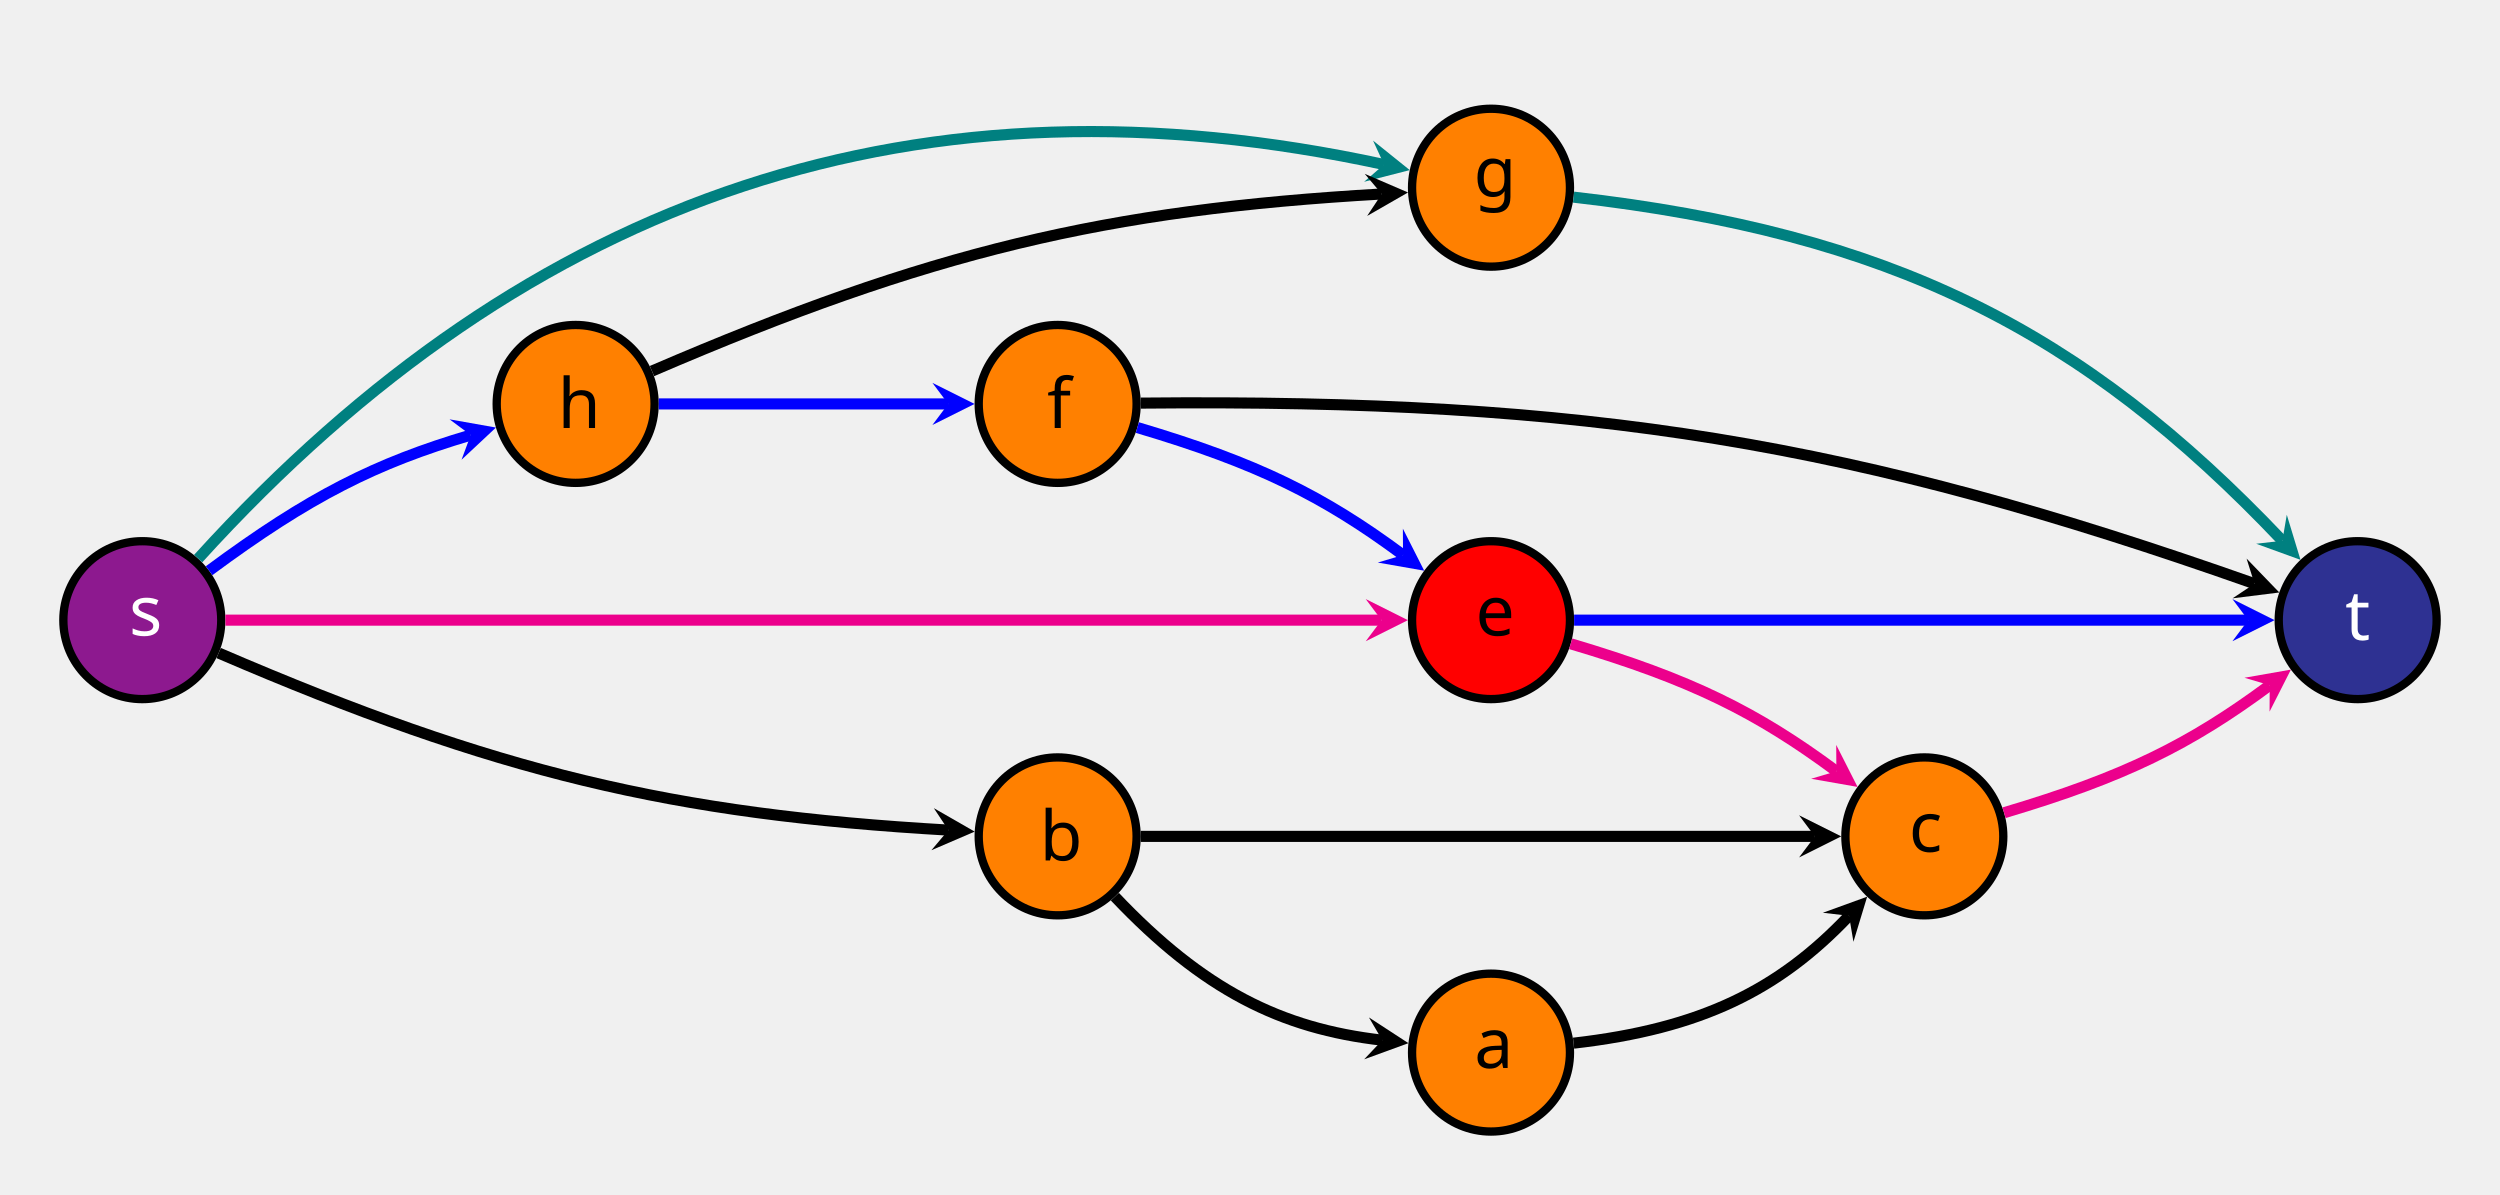
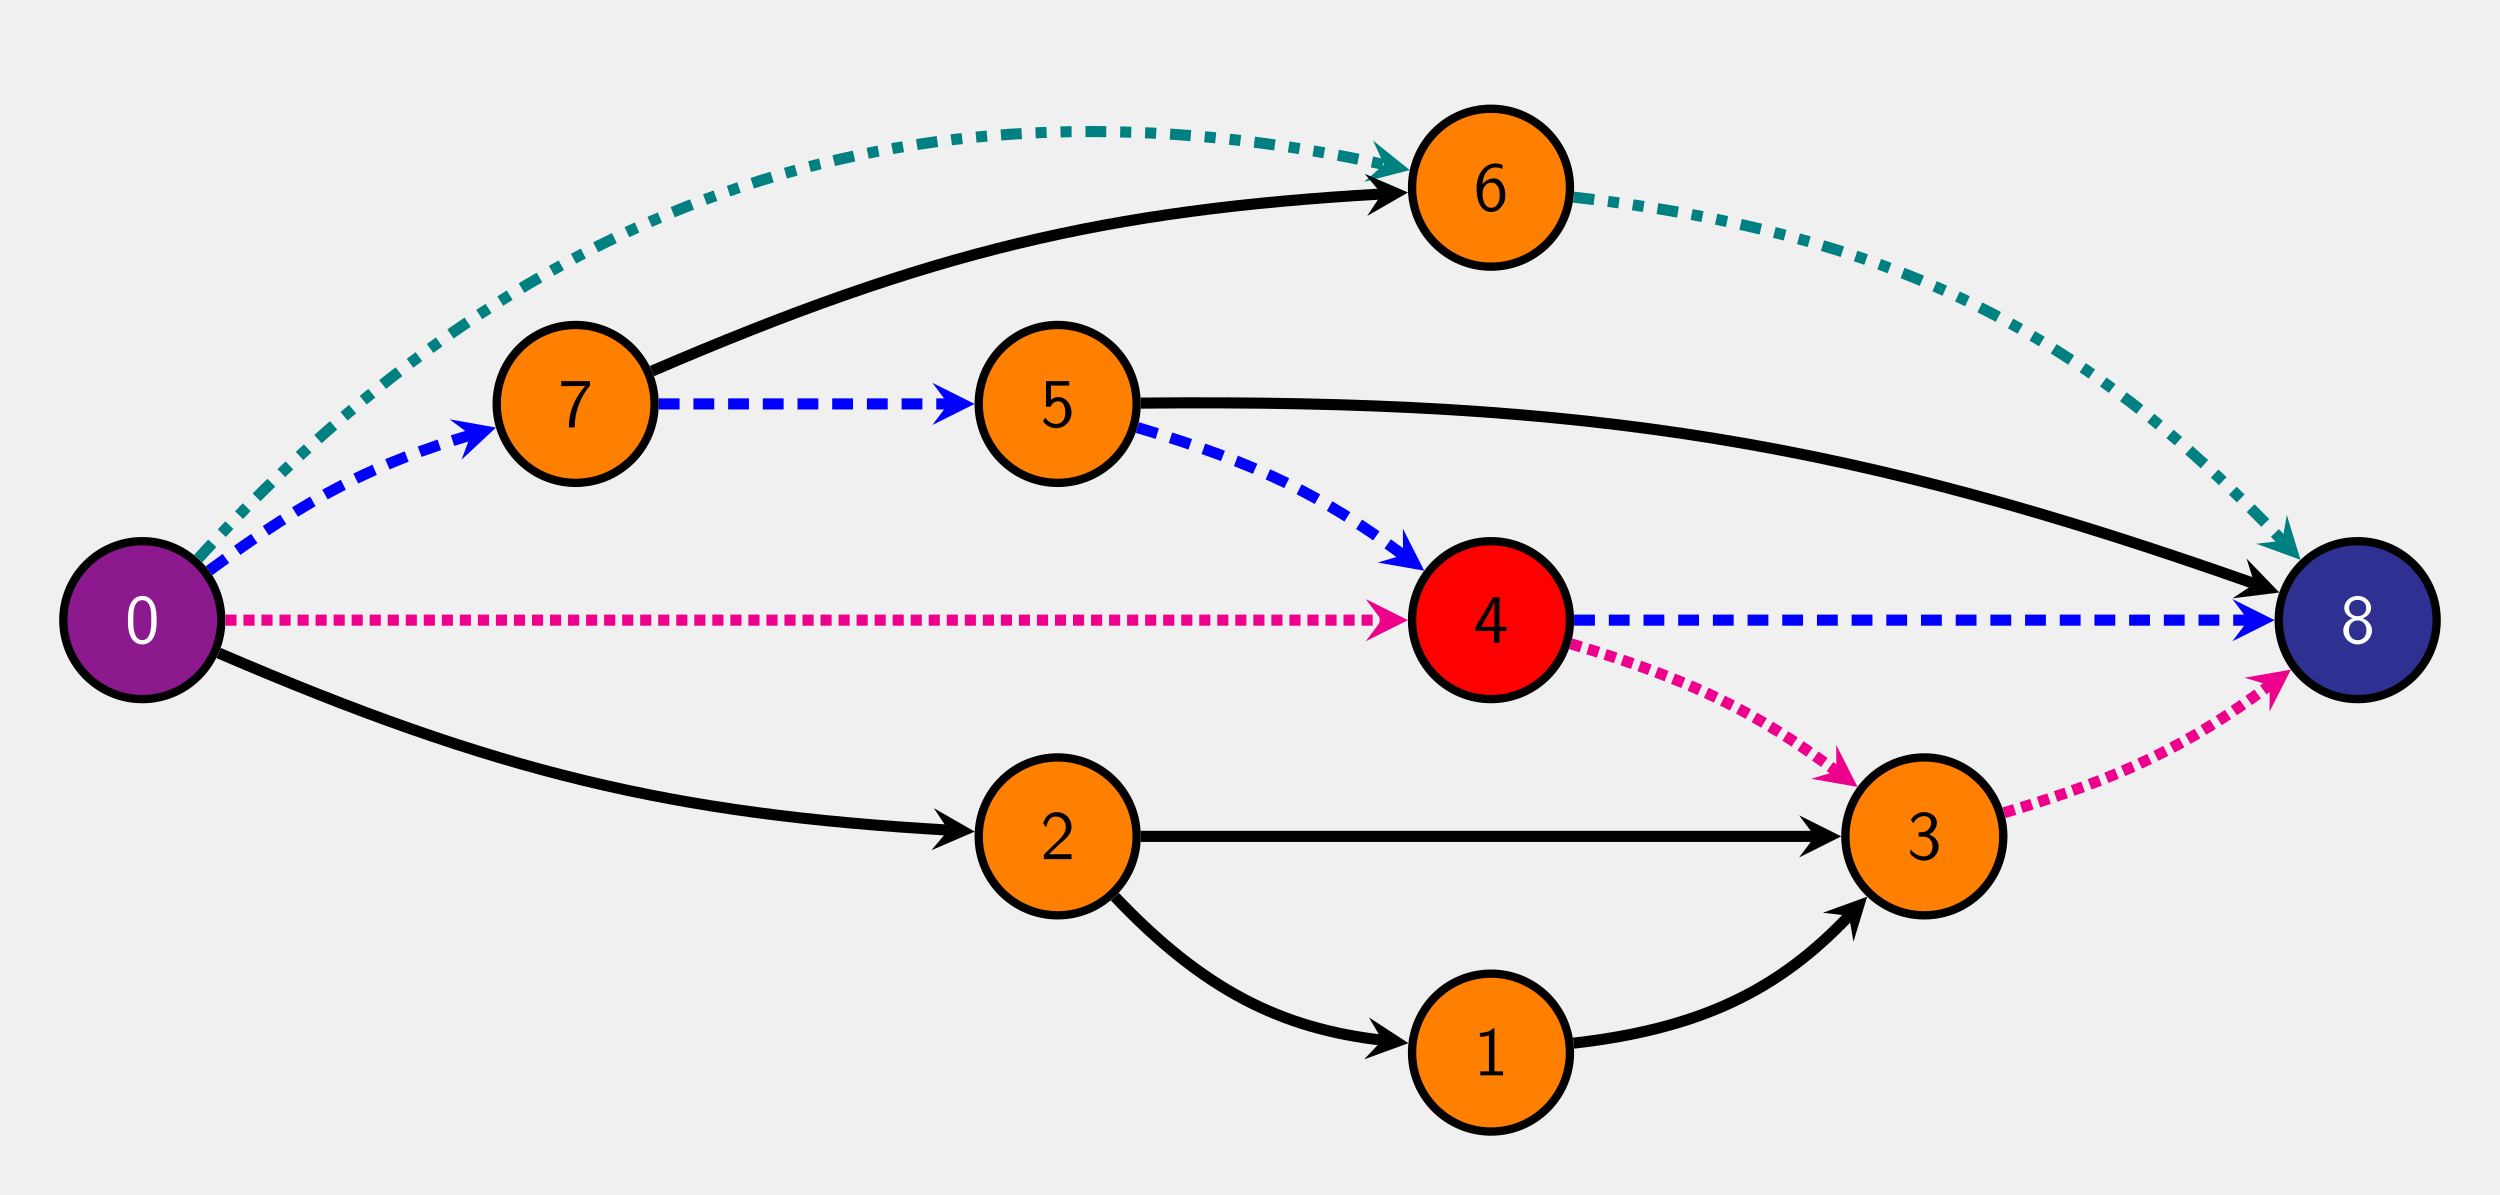
- <svg xmlns="http://www.w3.org/2000/svg" version="1.1" id="svg2" width="478.729" height="228.816" viewBox="0 0 478.729 228.816">
-   <defs id="defs6" />
-   <g id="g8" transform="matrix(1.333333,0,0,-1.333333,0,228.816)">
-     <g id="g10" transform="translate(214.137,144.655)">
-       <g id="g12">
-         <g id="g14">
-           <g id="g16">
-             <g id="g18">
-               <path d="M 11.339,0 C 11.339,6.262 6.262,11.339 0,11.339 -6.262,11.339 -11.339,6.262 -11.339,0 c 0,-6.262 5.076,-11.339 11.339,-11.339 6.262,0 11.339,5.076 11.339,11.339 z" style="fill:#ff8000;fill-opacity:1;fill-rule:nonzero;stroke:#000000;stroke-width:1.196;stroke-linecap:butt;stroke-linejoin:miter;stroke-miterlimit:10;stroke-dasharray:none;stroke-opacity:1" id="path20" />
-             </g>
-             <g id="g22" transform="translate(-2.491,-1.245)">
-               <g id="g24">
-                 <g id="g26" transform="translate(-211.646,-143.41)">
-                   <text xml:space="preserve" transform="matrix(1,0,0,-1,211.646,143.41)" style="font-variant:normal;font-weight:normal;font-size:9.963px;font-family:CMSS10;-inkscape-font-specification:CMSS10;writing-mode:lr-tb;fill:#000000;fill-opacity:1;fill-rule:nonzero;stroke:none" id="text30">
-                     <tspan x="0" y="0" id="tspan28">g</tspan>
-                   </text>
-                   <g id="g32" transform="translate(211.646,143.41)" />
-                 </g>
-               </g>
-               <g id="g34" transform="translate(2.491,1.245)" />
-             </g>
-           </g>
-           <g id="g36">
-             <g id="g38">
-               <path d="m -50.897,-31.054 c 0,6.262 -5.076,11.339 -11.339,11.339 -6.262,0 -11.339,-5.076 -11.339,-11.339 0,-6.262 5.076,-11.339 11.339,-11.339 6.262,0 11.339,5.076 11.339,11.339 z" style="fill:#ff8000;fill-opacity:1;fill-rule:nonzero;stroke:#000000;stroke-width:1.196;stroke-linecap:butt;stroke-linejoin:miter;stroke-miterlimit:10;stroke-dasharray:none;stroke-opacity:1" id="path40" />
-             </g>
-             <g id="g42" transform="translate(-63.757,-34.513)">
-               <g id="g44">
-                 <g id="g46" transform="translate(-150.38,-110.142)">
-                   <text xml:space="preserve" transform="matrix(1,0,0,-1,150.38,110.142)" style="font-variant:normal;font-weight:normal;font-size:9.963px;font-family:CMSS10;-inkscape-font-specification:CMSS10;writing-mode:lr-tb;fill:#000000;fill-opacity:1;fill-rule:nonzero;stroke:none" id="text50">
-                     <tspan x="0" y="0" id="tspan48">f</tspan>
-                   </text>
-                   <g id="g52" transform="translate(150.38,110.142)" />
-                 </g>
-               </g>
-               <g id="g54" transform="translate(63.757,34.513)" />
-             </g>
-           </g>
-           <g id="g56">
-             <g id="g58">
-               <path d="m -120.125,-31.054 c 0,6.262 -5.076,11.339 -11.339,11.339 -6.262,0 -11.339,-5.076 -11.339,-11.339 0,-6.262 5.076,-11.339 11.339,-11.339 6.262,0 11.339,5.076 11.339,11.339 z" style="fill:#ff8000;fill-opacity:1;fill-rule:nonzero;stroke:#000000;stroke-width:1.196;stroke-linecap:butt;stroke-linejoin:miter;stroke-miterlimit:10;stroke-dasharray:none;stroke-opacity:1" id="path60" />
-             </g>
-             <g id="g62" transform="translate(-134.036,-34.513)">
-               <g id="g64">
-                 <g id="g66" transform="translate(-80.101,-110.142)">
-                   <text xml:space="preserve" transform="matrix(1,0,0,-1,80.101,110.142)" style="font-variant:normal;font-weight:normal;font-size:9.963px;font-family:CMSS10;-inkscape-font-specification:CMSS10;writing-mode:lr-tb;fill:#000000;fill-opacity:1;fill-rule:nonzero;stroke:none" id="text70">
-                     <tspan x="0" y="0" id="tspan68">h</tspan>
-                   </text>
-                   <g id="g72" transform="translate(80.101,110.142)" />
-                 </g>
-               </g>
-               <g id="g74" transform="translate(134.036,34.513)" />
-             </g>
-           </g>
-           <g id="g76">
-             <g id="g78">
-               <path d="m -182.36,-62.108 c 0,6.262 -5.076,11.339 -11.339,11.339 -6.262,0 -11.339,-5.076 -11.339,-11.339 0,-6.262 5.076,-11.339 11.339,-11.339 6.262,0 11.339,5.076 11.339,11.339 z" style="fill:#8d198f;fill-opacity:1;fill-rule:nonzero;stroke:#000000;stroke-width:1.196;stroke-linecap:butt;stroke-linejoin:miter;stroke-miterlimit:10;stroke-dasharray:none;stroke-opacity:1" id="path80" />
-             </g>
-             <g id="g82" transform="translate(-195.606,-64.321)">
-               <g id="g84">
-                 <g id="g86" transform="translate(-18.531,-80.334)">
-                   <text xml:space="preserve" transform="matrix(1,0,0,-1,18.531,80.334)" style="font-variant:normal;font-weight:normal;font-size:9.963px;font-family:CMSS10;-inkscape-font-specification:CMSS10;writing-mode:lr-tb;fill:#ffffff;fill-opacity:1;fill-rule:nonzero;stroke:none" id="text90">
-                     <tspan x="0" y="0" id="tspan88">s</tspan>
-                   </text>
-                   <g id="g92" transform="translate(18.531,80.334)" />
-                 </g>
-               </g>
-               <g id="g94" transform="translate(195.606,64.321)" />
-             </g>
-           </g>
-           <g id="g96">
-             <g id="g98">
-               <path d="m 11.339,-62.108 c 0,6.262 -5.076,11.339 -11.339,11.339 -6.262,0 -11.339,-5.076 -11.339,-11.339 0,-6.262 5.076,-11.339 11.339,-11.339 6.262,0 11.339,5.076 11.339,11.339 z" style="fill:#ff0000;fill-opacity:1;fill-rule:nonzero;stroke:#000000;stroke-width:1.196;stroke-linecap:butt;stroke-linejoin:miter;stroke-miterlimit:10;stroke-dasharray:none;stroke-opacity:1" id="path100" />
-             </g>
-             <g id="g102" transform="translate(-2.214,-64.321)">
-               <g id="g104">
-                 <g id="g106" transform="translate(-211.923,-80.334)">
-                   <text xml:space="preserve" transform="matrix(1,0,0,-1,211.923,80.334)" style="font-variant:normal;font-weight:normal;font-size:9.963px;font-family:CMSS10;-inkscape-font-specification:CMSS10;writing-mode:lr-tb;fill:#000000;fill-opacity:1;fill-rule:nonzero;stroke:none" id="text110">
-                     <tspan x="0" y="0" id="tspan108">e</tspan>
-                   </text>
-                   <g id="g112" transform="translate(211.923,80.334)" />
-                 </g>
-               </g>
-               <g id="g114" transform="translate(2.214,64.321)" />
-             </g>
-           </g>
-           <g id="g116">
-             <g id="g118">
-               <path d="m 73.574,-93.162 c 0,6.262 -5.076,11.339 -11.339,11.339 -6.262,0 -11.339,-5.076 -11.339,-11.339 0,-6.262 5.076,-11.339 11.339,-11.339 6.262,0 11.339,5.076 11.339,11.339 z" style="fill:#ff8000;fill-opacity:1;fill-rule:nonzero;stroke:#000000;stroke-width:1.196;stroke-linecap:butt;stroke-linejoin:miter;stroke-miterlimit:10;stroke-dasharray:none;stroke-opacity:1" id="path120" />
-             </g>
-             <g id="g122" transform="translate(60.021,-95.375)">
-               <g id="g124">
-                 <g id="g126" transform="translate(-274.158,-49.28)">
-                   <text xml:space="preserve" transform="matrix(1,0,0,-1,274.158,49.28)" style="font-variant:normal;font-weight:normal;font-size:9.963px;font-family:CMSS10;-inkscape-font-specification:CMSS10;writing-mode:lr-tb;fill:#000000;fill-opacity:1;fill-rule:nonzero;stroke:none" id="text130">
-                     <tspan x="0" y="0" id="tspan128">c</tspan>
-                   </text>
-                   <g id="g132" transform="translate(274.158,49.28)" />
-                 </g>
-               </g>
-               <g id="g134" transform="translate(-60.021,95.375)" />
-             </g>
-           </g>
-           <g id="g136">
-             <g id="g138">
-               <path d="m 135.81,-62.108 c 0,6.262 -5.076,11.339 -11.339,11.339 -6.262,0 -11.339,-5.076 -11.339,-11.339 0,-6.262 5.076,-11.339 11.339,-11.339 6.262,0 11.339,5.076 11.339,11.339 z" style="fill:#2e3192;fill-opacity:1;fill-rule:nonzero;stroke:#000000;stroke-width:1.196;stroke-linecap:butt;stroke-linejoin:miter;stroke-miterlimit:10;stroke-dasharray:none;stroke-opacity:1" id="path140" />
-             </g>
-             <g id="g142" transform="translate(122.671,-64.954)">
-               <g id="g144">
-                 <g id="g146" transform="translate(-336.808,-79.701)">
-                   <text xml:space="preserve" transform="matrix(1,0,0,-1,336.808,79.701)" style="font-variant:normal;font-weight:normal;font-size:9.963px;font-family:CMSS10;-inkscape-font-specification:CMSS10;writing-mode:lr-tb;fill:#ffffff;fill-opacity:1;fill-rule:nonzero;stroke:none" id="text150">
-                     <tspan x="0" y="0" id="tspan148">t</tspan>
-                   </text>
-                   <g id="g152" transform="translate(336.808,79.701)" />
-                 </g>
-               </g>
-               <g id="g154" transform="translate(-122.671,64.954)" />
-             </g>
-           </g>
-           <g id="g156">
-             <g id="g158">
-               <path d="m 11.339,-124.216 c 0,6.262 -5.076,11.339 -11.339,11.339 -6.262,0 -11.339,-5.076 -11.339,-11.339 0,-6.262 5.076,-11.339 11.339,-11.339 6.262,0 11.339,5.076 11.339,11.339 z" style="fill:#ff8000;fill-opacity:1;fill-rule:nonzero;stroke:#000000;stroke-width:1.196;stroke-linecap:butt;stroke-linejoin:miter;stroke-miterlimit:10;stroke-dasharray:none;stroke-opacity:1" id="path160" />
-             </g>
-             <g id="g162" transform="translate(-2.394,-126.429)">
-               <g id="g164">
-                 <g id="g166" transform="translate(-211.743,-18.226)">
-                   <text xml:space="preserve" transform="matrix(1,0,0,-1,211.743,18.226)" style="font-variant:normal;font-weight:normal;font-size:9.963px;font-family:CMSS10;-inkscape-font-specification:CMSS10;writing-mode:lr-tb;fill:#000000;fill-opacity:1;fill-rule:nonzero;stroke:none" id="text170">
-                     <tspan x="0" y="0" id="tspan168">a</tspan>
-                   </text>
-                   <g id="g172" transform="translate(211.743,18.226)" />
-                 </g>
-               </g>
-               <g id="g174" transform="translate(2.394,126.429)" />
-             </g>
-           </g>
-           <g id="g176">
-             <g id="g178">
-               <path d="m -50.897,-93.162 c 0,6.262 -5.076,11.339 -11.339,11.339 -6.262,0 -11.339,-5.076 -11.339,-11.339 0,-6.262 5.076,-11.339 11.339,-11.339 6.262,0 11.339,5.076 11.339,11.339 z" style="fill:#ff8000;fill-opacity:1;fill-rule:nonzero;stroke:#000000;stroke-width:1.196;stroke-linecap:butt;stroke-linejoin:miter;stroke-miterlimit:10;stroke-dasharray:none;stroke-opacity:1" id="path180" />
-             </g>
-             <g id="g182" transform="translate(-64.809,-96.62)">
-               <g id="g184">
-                 <g id="g186" transform="translate(-149.328,-48.035)">
-                   <text xml:space="preserve" transform="matrix(1,0,0,-1,149.328,48.035)" style="font-variant:normal;font-weight:normal;font-size:9.963px;font-family:CMSS10;-inkscape-font-specification:CMSS10;writing-mode:lr-tb;fill:#000000;fill-opacity:1;fill-rule:nonzero;stroke:none" id="text190">
-                     <tspan x="0" y="0" id="tspan188">b</tspan>
-                   </text>
-                   <g id="g192" transform="translate(149.328,48.035)" />
-                 </g>
-               </g>
-               <g id="g194" transform="translate(64.809,96.62)" />
-             </g>
-           </g>
-           <g id="g196">
-             <g id="g198">
-               <path d="M -185.678,-53.269 C -137.648,-0.34 -81.519,17.657 -15.365,3.328" style="fill:none;stroke:#008080;stroke-width:1.594;stroke-linecap:butt;stroke-linejoin:miter;stroke-miterlimit:10;stroke-dasharray:none;stroke-opacity:1" id="path200" />
-               <g id="g202" transform="matrix(0.9773,-0.21167,0.21167,0.9773,-15.36531,3.32793)">
-                 <g id="g204">
-                   <path d="M 3.786,0 -2.271,3.029 0,0 -2.271,-3.029" style="fill:#008080;fill-opacity:1;fill-rule:nonzero;stroke:none" id="path206" />
-                 </g>
-               </g>
-               <g id="g208">
-                 <g id="g210" transform="translate(-106.854,4.269)">
-                   <g id="g212" />
-                   <g id="g214" transform="translate(106.854,-4.269)" />
-                 </g>
-               </g>
-             </g>
-           </g>
-           <g id="g216">
-             <g id="g218">
-               <path d="M 11.859,-1.355 C 57.252,-6.54 84.819,-20.297 113.653,-50.701" style="fill:none;stroke:#008080;stroke-width:1.594;stroke-linecap:butt;stroke-linejoin:miter;stroke-miterlimit:10;stroke-dasharray:none;stroke-opacity:1" id="path220" />
-               <g id="g222" transform="matrix(0.6881,-0.72556,0.72556,0.6881,113.653,-50.70087)">
-                 <g id="g224">
-                   <path d="M 3.786,0 -2.271,3.029 0,0 -2.271,-3.029" style="fill:#008080;fill-opacity:1;fill-rule:nonzero;stroke:none" id="path226" />
-                 </g>
-               </g>
-               <g id="g228">
-                 <g id="g230" transform="translate(69.29,-12.796)">
-                   <g id="g232" />
-                   <g id="g234" transform="translate(-69.29,12.796)" />
-                 </g>
-               </g>
-             </g>
-           </g>
-           <g id="g236">
-             <g id="g238">
-               <path d="M -120.5,-26.335 C -80.518,-9.125 -55.373,-3.183 -15.696,-0.902" style="fill:none;stroke:#000000;stroke-width:1.594;stroke-linecap:butt;stroke-linejoin:miter;stroke-miterlimit:10;stroke-dasharray:none;stroke-opacity:1" id="path240" />
-               <g id="g242" transform="matrix(0.9983,0.05737,-0.05737,0.9983,-15.69566,-0.9022)">
-                 <g id="g244">
-                   <path d="M 3.786,0 -2.271,3.029 0,0 -2.271,-3.029" style="fill:#000000;fill-opacity:1;fill-rule:nonzero;stroke:none" id="path246" />
-                 </g>
-               </g>
-               <g id="g248">
-                 <g id="g250" transform="translate(-67.51,-3.875)">
-                   <g id="g252" />
-                   <g id="g254" transform="translate(67.51,3.875)" />
-                 </g>
-               </g>
-             </g>
-           </g>
-           <g id="g256">
-             <g id="g258">
-               <path d="m -184.107,-55.006 c 14.49,10.73 23.914,15.432 37.571,19.482" style="fill:none;stroke:#0000ff;stroke-width:1.594;stroke-linecap:butt;stroke-linejoin:miter;stroke-miterlimit:10;stroke-dasharray:none;stroke-opacity:1" id="path260" />
-               <g id="g262" transform="matrix(0.95866,0.28432,-0.28432,0.95866,-146.5361,-35.52368)">
-                 <g id="g264">
-                   <path d="M 3.786,0 -2.271,3.029 0,0 -2.271,-3.029" style="fill:#0000ff;fill-opacity:1;fill-rule:nonzero;stroke:none" id="path266" />
-                 </g>
-               </g>
-               <g id="g268">
-                 <g id="g270" transform="translate(-164.553,-46.742)">
-                   <g id="g272" />
-                   <g id="g274" transform="translate(164.553,46.742)" />
-                 </g>
-               </g>
-             </g>
-           </g>
-           <g id="g276">
-             <g id="g278">
-               <path d="m -119.527,-31.054 h 41.569" style="fill:none;stroke:#0000ff;stroke-width:1.594;stroke-linecap:butt;stroke-linejoin:miter;stroke-miterlimit:10;stroke-dasharray:none;stroke-opacity:1" id="path280" />
-               <g id="g282" transform="translate(-77.95793,-31.05412)">
-                 <g id="g284">
-                   <path d="M 3.786,0 -2.271,3.029 0,0 -2.271,-3.029" style="fill:#0000ff;fill-opacity:1;fill-rule:nonzero;stroke:none" id="path286" />
-                 </g>
-               </g>
-               <g id="g288">
-                 <g id="g290" transform="translate(-96.848,-35.171)">
-                   <g id="g292" />
-                   <g id="g294" transform="translate(96.848,35.171)" />
-                 </g>
-               </g>
-             </g>
-           </g>
-           <g id="g296">
-             <g id="g298">
-               <path d="M -50.3,-30.938 C 14.469,-30.308 52.137,-36.575 109.646,-56.875" style="fill:none;stroke:#000000;stroke-width:1.594;stroke-linecap:butt;stroke-linejoin:miter;stroke-miterlimit:10;stroke-dasharray:none;stroke-opacity:1" id="path300" />
-               <g id="g302" transform="matrix(0.94293,-0.33284,0.33284,0.94293,109.6462,-56.87506)">
-                 <g id="g304">
-                   <path d="M 3.786,0 -2.271,3.029 0,0 -2.271,-3.029" style="fill:#000000;fill-opacity:1;fill-rule:nonzero;stroke:none" id="path306" />
-                 </g>
-               </g>
-               <g id="g308">
-                 <g id="g310" transform="translate(32.841,-32.097)">
-                   <g id="g312" />
-                   <g id="g314" transform="translate(-32.841,32.097)" />
-                 </g>
-               </g>
-             </g>
-           </g>
-           <g id="g316">
-             <g id="g318">
-               <path d="m -50.792,-34.447 c 17.286,-5.127 26.71,-9.829 38.157,-18.306" style="fill:none;stroke:#0000ff;stroke-width:1.594;stroke-linecap:butt;stroke-linejoin:miter;stroke-miterlimit:10;stroke-dasharray:none;stroke-opacity:1" id="path320" />
-               <g id="g322" transform="matrix(0.80362,-0.59505,0.59505,0.80362,-12.6349,-52.75293)">
-                 <g id="g324">
-                   <path d="M 3.786,0 -2.271,3.029 0,0 -2.271,-3.029" style="fill:#0000ff;fill-opacity:1;fill-rule:nonzero;stroke:none" id="path326" />
-                 </g>
-               </g>
-               <g id="g328">
-                 <g id="g330" transform="translate(-29.144,-46.742)">
-                   <g id="g332" />
-                   <g id="g334" transform="translate(29.144,46.742)" />
-                 </g>
-               </g>
-             </g>
-           </g>
-           <g id="g336">
-             <g id="g338">
-               <path d="M -181.763,-62.108 H -15.722" style="fill:none;stroke:#ec008c;stroke-width:1.594;stroke-linecap:butt;stroke-linejoin:miter;stroke-miterlimit:10;stroke-dasharray:none;stroke-opacity:1" id="path340" />
-               <g id="g342" transform="translate(-15.72229,-62.10825)">
-                 <g id="g344">
-                   <path d="M 3.786,0 -2.271,3.029 0,0 -2.271,-3.029" style="fill:#ec008c;fill-opacity:1;fill-rule:nonzero;stroke:none" id="path346" />
-                 </g>
-               </g>
-               <g id="g348">
-                 <g id="g350" transform="translate(-96.848,-66.225)">
-                   <g id="g352" />
-                   <g id="g354" transform="translate(96.848,66.225)" />
-                 </g>
-               </g>
-             </g>
-           </g>
-           <g id="g356">
-             <g id="g358">
-               <path d="m 11.936,-62.108 h 96.813" style="fill:none;stroke:#0000ff;stroke-width:1.594;stroke-linecap:butt;stroke-linejoin:miter;stroke-miterlimit:10;stroke-dasharray:none;stroke-opacity:1" id="path360" />
-               <g id="g362" transform="translate(108.749,-62.10825)">
-                 <g id="g364">
-                   <path d="M 3.786,0 -2.271,3.029 0,0 -2.271,-3.029" style="fill:#0000ff;fill-opacity:1;fill-rule:nonzero;stroke:none" id="path366" />
-                 </g>
-               </g>
-               <g id="g368">
-                 <g id="g370" transform="translate(62.235,-57.99)">
-                   <g id="g372" />
-                   <g id="g374" transform="translate(-62.235,57.99)" />
-                 </g>
-               </g>
-             </g>
-           </g>
-           <g id="g376">
-             <g id="g378">
-               <path d="m 11.443,-65.501 c 17.286,-5.127 26.71,-9.829 38.157,-18.306" style="fill:none;stroke:#ec008c;stroke-width:1.594;stroke-linecap:butt;stroke-linejoin:miter;stroke-miterlimit:10;stroke-dasharray:none;stroke-opacity:1" id="path380" />
-               <g id="g382" transform="matrix(0.80362,-0.59505,0.59505,0.80362,49.60072,-83.80705)">
-                 <g id="g384">
-                   <path d="M 3.786,0 -2.271,3.029 0,0 -2.271,-3.029" style="fill:#ec008c;fill-opacity:1;fill-rule:nonzero;stroke:none" id="path386" />
-                 </g>
-               </g>
-               <g id="g388">
-                 <g id="g390" transform="translate(33.091,-77.796)">
-                   <g id="g392" />
-                   <g id="g394" transform="translate(-33.091,77.796)" />
-                 </g>
-               </g>
-             </g>
-           </g>
-           <g id="g396">
-             <g id="g398">
-               <path d="m -182.736,-66.828 c 39.982,-17.21 65.127,-23.152 104.805,-25.433" style="fill:none;stroke:#000000;stroke-width:1.594;stroke-linecap:butt;stroke-linejoin:miter;stroke-miterlimit:10;stroke-dasharray:none;stroke-opacity:1" id="path400" />
-               <g id="g402" transform="matrix(0.9983,-0.05737,0.05737,0.9983,-77.9313,-92.26018)">
-                 <g id="g404">
-                   <path d="M 3.786,0 -2.271,3.029 0,0 -2.271,-3.029" style="fill:#000000;fill-opacity:1;fill-rule:nonzero;stroke:none" id="path406" />
-                 </g>
-               </g>
-               <g id="g408">
-                 <g id="g410" transform="translate(-129.745,-81.051)">
-                   <g id="g412" />
-                   <g id="g414" transform="translate(129.745,81.051)" />
-                 </g>
-               </g>
-             </g>
-           </g>
-           <g id="g416">
-             <g id="g418">
-               <path d="m -50.299,-93.162 h 96.812" style="fill:none;stroke:#000000;stroke-width:1.594;stroke-linecap:butt;stroke-linejoin:miter;stroke-miterlimit:10;stroke-dasharray:none;stroke-opacity:1" id="path420" />
-               <g id="g422" transform="translate(46.51334,-93.16238)">
-                 <g id="g424">
-                   <path d="M 3.786,0 -2.271,3.029 0,0 -2.271,-3.029" style="fill:#000000;fill-opacity:1;fill-rule:nonzero;stroke:none" id="path426" />
-                 </g>
-               </g>
-               <g id="g428">
-                 <g id="g430" transform="translate(0,-89.044)">
-                   <g id="g432" />
-                   <g id="g434" transform="translate(0,89.044)" />
-                 </g>
-               </g>
-             </g>
-           </g>
-           <g id="g436">
-             <g id="g438">
-               <path d="m 73.679,-89.769 c 17.286,5.127 26.71,9.829 38.157,18.306" style="fill:none;stroke:#ec008c;stroke-width:1.594;stroke-linecap:butt;stroke-linejoin:miter;stroke-miterlimit:10;stroke-dasharray:none;stroke-opacity:1" id="path440" />
-               <g id="g442" transform="matrix(0.80362,0.59505,-0.59505,0.80362,111.8363,-71.46358)">
-                 <g id="g444">
-                   <path d="M 3.786,0 -2.271,3.029 0,0 -2.271,-3.029" style="fill:#ec008c;fill-opacity:1;fill-rule:nonzero;stroke:none" id="path446" />
-                 </g>
-               </g>
-               <g id="g448">
-                 <g id="g450" transform="translate(95.326,-77.472)">
-                   <g id="g452" />
-                   <g id="g454" transform="translate(-95.326,77.472)" />
-                 </g>
-               </g>
-             </g>
-           </g>
-           <g id="g456">
-             <g id="g458">
-               <path d="m -54.022,-101.823 c 12.697,-13.389 23.831,-18.944 38.402,-20.609" style="fill:none;stroke:#000000;stroke-width:1.594;stroke-linecap:butt;stroke-linejoin:miter;stroke-miterlimit:10;stroke-dasharray:none;stroke-opacity:1" id="path460" />
-               <g id="g462" transform="matrix(0.99348,-0.11351,0.11351,0.99348,-15.62003,-122.4321)">
-                 <g id="g464">
-                   <path d="M 3.786,0 -2.271,3.029 0,0 -2.271,-3.029" style="fill:#000000;fill-opacity:1;fill-rule:nonzero;stroke:none" id="path466" />
-                 </g>
-               </g>
-               <g id="g468">
-                 <g id="g470" transform="translate(-35.054,-112.458)">
-                   <g id="g472" />
-                   <g id="g474" transform="translate(35.054,112.458)" />
-                 </g>
-               </g>
-             </g>
-           </g>
-           <g id="g476">
-             <g id="g478">
-               <path d="m 11.859,-122.862 c 18.333,2.095 29.467,7.65 39.559,18.292" style="fill:none;stroke:#000000;stroke-width:1.594;stroke-linecap:butt;stroke-linejoin:miter;stroke-miterlimit:10;stroke-dasharray:none;stroke-opacity:1" id="path480" />
-               <g id="g482" transform="matrix(0.68806,0.72557,-0.72557,0.68806,51.41751,-104.5698)">
-                 <g id="g484">
-                   <path d="M 3.786,0 -2.271,3.029 0,0 -2.271,-3.029" style="fill:#000000;fill-opacity:1;fill-rule:nonzero;stroke:none" id="path486" />
-                 </g>
-               </g>
-               <g id="g488">
-                 <g id="g490" transform="translate(35.054,-112.458)">
-                   <g id="g492" />
-                   <g id="g494" transform="translate(-35.054,112.458)" />
-                 </g>
-               </g>
-             </g>
-           </g>
-         </g>
-       </g>
-     </g>
+ <svg xmlns="http://www.w3.org/2000/svg" version="1.1" id="svg1" width="478.729" height="228.816" viewBox="0 0 478.729 228.816">
+   <defs id="defs1" />
+   <g id="g1">
+     <path id="path1" d="M 11.339,0 C 11.339,6.262 6.262,11.339 0,11.339 -6.262,11.339 -11.339,6.262 -11.339,0 c 0,-6.262 5.076,-11.339 11.339,-11.339 6.262,0 11.339,5.076 11.339,11.339 z" style="fill:#ff8000;fill-opacity:1;fill-rule:nonzero;stroke:#000000;stroke-width:1.196;stroke-linecap:butt;stroke-linejoin:miter;stroke-miterlimit:10;stroke-dasharray:none;stroke-opacity:1" transform="matrix(1.333333,0,0,-1.333333,285.516,35.94267)" />
+     <path id="path2" d="m 4.137,-6.55 c -0.516,-0.199 -0.914,-0.199 -1.055,-0.199 -1.406,0 -2.66,1.406 -2.66,3.539 0,2.824 1.23,3.434 2.074,3.434 0.598,0 1.031,-0.234 1.418,-0.68 0.445,-0.504 0.633,-0.973 0.633,-1.758 0,-1.277 -0.656,-2.391 -1.605,-2.391 -0.316,0 -1.078,0.082 -1.688,0.832 0.129,-1.605 0.914,-2.402 1.84,-2.402 0.375,0 0.691,0.07 1.043,0.211 z m -2.871,4.371 c 0,-0.141 0,-0.164 0.012,-0.281 0,-0.738 0.445,-1.535 1.277,-1.535 0.469,0 0.75,0.246 0.949,0.621 0.211,0.363 0.234,0.715 0.234,1.16 0,0.34 0,0.797 -0.246,1.207 -0.164,0.281 -0.422,0.621 -0.996,0.621 -1.055,0 -1.195,-1.465 -1.23,-1.793 z m 0,0" style="fill:#000000;fill-opacity:1;fill-rule:nonzero;stroke:none" aria-label="6" transform="matrix(1.333333,0,0,1.333333,282.1947,40.296)" />
+     <path id="path3" d="m -50.897,-31.054 c 0,6.262 -5.076,11.339 -11.339,11.339 -6.262,0 -11.339,-5.076 -11.339,-11.339 0,-6.262 5.076,-11.339 11.339,-11.339 6.262,0 11.339,5.076 11.339,11.339 z" style="fill:#ff8000;fill-opacity:1;fill-rule:nonzero;stroke:#000000;stroke-width:1.196;stroke-linecap:butt;stroke-linejoin:miter;stroke-miterlimit:10;stroke-dasharray:none;stroke-opacity:1" transform="matrix(1.333333,0,0,-1.333333,285.516,35.94267)" />
+     <path id="path4" d="m 1.524,-5.893 h 2.625 V -6.538 H 0.809 v 3.68 H 1.465 c 0.164,-0.398 0.539,-0.785 1.113,-0.785 0.469,0 1.008,0.41 1.008,1.605 0,1.652 -1.219,1.652 -1.301,1.652 -0.668,0 -1.277,-0.387 -1.57,-0.926 l -0.328,0.551 C 0.797,-0.186 1.488,0.224 2.297,0.224 c 1.184,0 2.18,-0.984 2.18,-2.25 0,-1.242 -0.855,-2.227 -1.887,-2.227 -0.398,0 -0.773,0.152 -1.066,0.41 z m 0,0" style="fill:#000000;fill-opacity:1;fill-rule:nonzero;stroke:none" aria-label="5" transform="matrix(1.333333,0,0,1.333333,199.2147,81.70133)" />
+     <path id="path5" d="m -120.125,-31.054 c 0,6.262 -5.076,11.339 -11.339,11.339 -6.262,0 -11.339,-5.076 -11.339,-11.339 0,-6.262 5.076,-11.339 11.339,-11.339 6.262,0 11.339,5.076 11.339,11.339 z" style="fill:#ff8000;fill-opacity:1;fill-rule:nonzero;stroke:#000000;stroke-width:1.196;stroke-linecap:butt;stroke-linejoin:miter;stroke-miterlimit:10;stroke-dasharray:none;stroke-opacity:1" transform="matrix(1.333333,0,0,-1.333333,285.516,35.94267)" />
+     <path id="path6" d="m 2.307,-5.823 c 0.117,0 0.246,-0.012 0.363,-0.012 H 3.878 C 2.401,-4.217 1.51,-2.225 1.51,0.107 h 0.844 c 0,-2.988 1.418,-5.121 2.191,-5.988 v -0.656 H 0.42 v 0.715 z m 0,0" style="fill:#000000;fill-opacity:1;fill-rule:nonzero;stroke:none" aria-label="7" transform="matrix(1.333333,0,0,1.333333,106.912,81.70133)" />
+     <path id="path7" d="m -182.36,-62.108 c 0,6.262 -5.076,11.339 -11.339,11.339 -6.262,0 -11.339,-5.076 -11.339,-11.339 0,-6.262 5.076,-11.339 11.339,-11.339 6.262,0 11.339,5.076 11.339,11.339 z" style="fill:#8d198f;fill-opacity:1;fill-rule:nonzero;stroke:#000000;stroke-width:1.196;stroke-linecap:butt;stroke-linejoin:miter;stroke-miterlimit:10;stroke-dasharray:none;stroke-opacity:1" transform="matrix(1.333333,0,0,-1.333333,285.516,35.94267)" />
+     <path id="path8" d="m 4.547,-3.247 c 0,-0.785 -0.035,-1.711 -0.457,-2.52 -0.398,-0.75 -1.09,-0.984 -1.594,-0.984 -0.598,0 -1.289,0.27 -1.699,1.148 -0.328,0.727 -0.375,1.559 -0.375,2.355 0,0.785 0.035,1.512 0.34,2.238 0.398,0.961 1.148,1.23 1.723,1.23 0.727,0 1.348,-0.41 1.664,-1.102 C 4.453,-1.524 4.547,-2.181 4.547,-3.247 Z m -2.051,2.859 c -0.527,0 -0.938,-0.375 -1.137,-1.102 -0.152,-0.562 -0.164,-1.102 -0.164,-1.875 0,-0.633 0,-1.23 0.164,-1.781 0.07,-0.188 0.316,-0.996 1.125,-0.996 0.773,0 1.031,0.75 1.102,0.926 0.188,0.562 0.188,1.23 0.188,1.852 0,0.656 0,1.277 -0.176,1.91 -0.258,0.902 -0.785,1.066 -1.102,1.066 z m 0,0" style="fill:#ffffff;fill-opacity:1;fill-rule:nonzero;stroke:none" aria-label="0" transform="matrix(1.333333,0,0,1.333333,23.93333,123.1067)" />
+     <path id="path9" d="m 11.339,-62.108 c 0,6.262 -5.076,11.339 -11.339,11.339 -6.262,0 -11.339,-5.076 -11.339,-11.339 0,-6.262 5.076,-11.339 11.339,-11.339 6.262,0 11.339,5.076 11.339,11.339 z" style="fill:#ff0000;fill-opacity:1;fill-rule:nonzero;stroke:#000000;stroke-width:1.196;stroke-linecap:butt;stroke-linejoin:miter;stroke-miterlimit:10;stroke-dasharray:none;stroke-opacity:1" transform="matrix(1.333333,0,0,-1.333333,285.516,35.94267)" />
+     <path id="path10" d="m 3.704,-1.7 h 0.984 v -0.609 H 3.704 V -6.54 H 2.801 l -2.52,4.23 v 0.609 H 2.918 v 1.699 h 0.785 z m -2.648,-0.609 c 0.516,-0.855 1.922,-3.223 1.922,-3.785 v 3.785 z m 0,0" style="fill:#000000;fill-opacity:1;fill-rule:nonzero;stroke:none" aria-label="4" transform="matrix(1.333333,0,0,1.333333,282.1947,123.1067)" />
+     <path id="path11" d="m 73.574,-93.162 c 0,6.262 -5.076,11.339 -11.339,11.339 -6.262,0 -11.339,-5.076 -11.339,-11.339 0,-6.262 5.076,-11.339 11.339,-11.339 6.262,0 11.339,5.076 11.339,11.339 z" style="fill:#ff8000;fill-opacity:1;fill-rule:nonzero;stroke:#000000;stroke-width:1.196;stroke-linecap:butt;stroke-linejoin:miter;stroke-miterlimit:10;stroke-dasharray:none;stroke-opacity:1" transform="matrix(1.333333,0,0,-1.333333,285.516,35.94267)" />
+     <path id="path12" d="M 0.915,-5.121 C 1.208,-5.813 1.852,-6.176 2.462,-6.176 c 0.516,0 1.008,0.293 1.008,0.938 0,0.609 -0.41,1.195 -1.02,1.336 -0.059,0.012 -0.082,0.012 -0.785,0.07 v 0.609 h 0.703 c 1.078,0 1.301,0.926 1.301,1.418 0,0.773 -0.457,1.418 -1.23,1.418 -0.68,0 -1.477,-0.352 -1.91,-1.031 l -0.105,0.598 c 0.727,0.938 1.641,1.043 2.039,1.043 1.219,0 2.086,-0.973 2.086,-2.016 0,-0.902 -0.691,-1.523 -1.371,-1.734 0.762,-0.41 1.113,-1.09 1.113,-1.711 0,-0.855 -0.832,-1.512 -1.816,-1.512 -0.773,0 -1.5,0.398 -1.91,1.09 z m 0,0" style="fill:#000000;fill-opacity:1;fill-rule:nonzero;stroke:none" aria-label="3" transform="matrix(1.333333,0,0,1.333333,365.1747,164.512)" />
+     <path id="path13" d="m 135.81,-62.108 c 0,6.262 -5.076,11.339 -11.339,11.339 -6.262,0 -11.339,-5.076 -11.339,-11.339 0,-6.262 5.076,-11.339 11.339,-11.339 6.262,0 11.339,5.076 11.339,11.339 z" style="fill:#2e3192;fill-opacity:1;fill-rule:nonzero;stroke:#000000;stroke-width:1.196;stroke-linecap:butt;stroke-linejoin:miter;stroke-miterlimit:10;stroke-dasharray:none;stroke-opacity:1" transform="matrix(1.333333,0,0,-1.333333,285.516,35.94267)" />
+     <path id="path14" d="m 3.189,-3.54 c 0.891,-0.281 1.23,-0.949 1.23,-1.477 0,-0.926 -0.855,-1.734 -1.922,-1.734 -1.125,0 -1.934,0.82 -1.934,1.734 0,0.527 0.34,1.195 1.219,1.477 -0.715,0.246 -1.359,0.879 -1.359,1.746 0,1.09 0.914,2.016 2.062,2.016 1.184,0 2.062,-0.961 2.062,-2.016 0,-0.902 -0.691,-1.512 -1.359,-1.746 z M 2.497,-3.833 c -0.773,0 -1.242,-0.492 -1.242,-1.184 0,-0.68 0.492,-1.16 1.23,-1.16 0.785,0 1.23,0.516 1.23,1.16 0,0.727 -0.504,1.184 -1.219,1.184 z m 0,3.445 c -0.691,0 -1.266,-0.48 -1.266,-1.418 0,-1.043 0.715,-1.418 1.254,-1.418 0.574,0 1.266,0.398 1.266,1.418 0,0.973 -0.621,1.418 -1.254,1.418 z m 0,0" style="fill:#ffffff;fill-opacity:1;fill-rule:nonzero;stroke:none" aria-label="8" transform="matrix(1.333333,0,0,1.333333,448.1547,123.1067)" />
+     <path id="path15" d="m 11.339,-124.216 c 0,6.262 -5.076,11.339 -11.339,11.339 -6.262,0 -11.339,-5.076 -11.339,-11.339 0,-6.262 5.076,-11.339 11.339,-11.339 6.262,0 11.339,5.076 11.339,11.339 z" style="fill:#ff8000;fill-opacity:1;fill-rule:nonzero;stroke:#000000;stroke-width:1.196;stroke-linecap:butt;stroke-linejoin:miter;stroke-miterlimit:10;stroke-dasharray:none;stroke-opacity:1" transform="matrix(1.333333,0,0,-1.333333,285.516,35.94267)" />
+     <path id="path16" d="M 2.977,-6.751 H 2.778 c -0.586,0.609 -1.418,0.633 -1.887,0.656 v 0.574 c 0.328,-0.012 0.809,-0.023 1.301,-0.234 v 5.18 H 0.95 v 0.574 H 4.219 V -0.576 H 2.977 Z m 0,0" style="fill:#000000;fill-opacity:1;fill-rule:nonzero;stroke:none" aria-label="1" transform="matrix(1.333333,0,0,1.333333,282.1947,205.916)" />
+     <path id="path17" d="m -50.897,-93.162 c 0,6.262 -5.076,11.339 -11.339,11.339 -6.262,0 -11.339,-5.076 -11.339,-11.339 0,-6.262 5.076,-11.339 11.339,-11.339 6.262,0 11.339,5.076 11.339,11.339 z" style="fill:#ff8000;fill-opacity:1;fill-rule:nonzero;stroke:#000000;stroke-width:1.196;stroke-linecap:butt;stroke-linejoin:miter;stroke-miterlimit:10;stroke-dasharray:none;stroke-opacity:1" transform="matrix(1.333333,0,0,-1.333333,285.516,35.94267)" />
+     <path id="path18" d="M 1.735,-1.875 0.504,-0.633 V -2.109375e-4 H 4.477 V -0.703 H 2.66 c -0.117,0 -0.234,0 -0.363,0 h -1.078 c 0.316,-0.27 1.078,-1.02 1.383,-1.312 0.188,-0.176 0.691,-0.598 0.891,-0.773 0.445,-0.445 0.984,-0.973 0.984,-1.828 0,-1.137 -0.809,-2.133 -2.121,-2.133 -1.137,0 -1.699,0.773 -1.934,1.629 0.117,0.176 0.164,0.234 0.188,0.258 0.023,0.023 0.117,0.152 0.223,0.293 0.199,-0.773 0.469,-1.547 1.383,-1.547 0.938,0 1.441,0.75 1.441,1.523 0,0.844 -0.562,1.418 -1.16,2.016 z m 0,0" style="fill:#000000;fill-opacity:1;fill-rule:nonzero;stroke:none" aria-label="2" transform="matrix(1.333333,0,0,1.333333,199.2147,164.512)" />
+     <path id="path19" d="M -185.678,-53.269 C -137.648,-0.34 -81.519,17.657 -15.365,3.328" style="fill:none;stroke:#008080;stroke-width:1.594;stroke-linecap:butt;stroke-linejoin:miter;stroke-miterlimit:10;stroke-dasharray:2.989, 1.993, 1.594, 1.993, 1.594, 1.993;stroke-dashoffset:0;stroke-opacity:1" transform="matrix(1.333333,0,0,-1.333333,285.516,35.94267)" />
+     <path id="path20" d="M 3.786,0 -2.271,3.029 0,0 -2.271,-3.029" style="fill:#008080;fill-opacity:1;fill-rule:nonzero;stroke:none" transform="matrix(1.303067,0.2822267,0.2822267,-1.303067,265.0289,31.50543)" />
+     <path id="path21" d="M 11.859,-1.355 C 57.252,-6.54 84.819,-20.297 113.653,-50.701" style="fill:none;stroke:#008080;stroke-width:1.594;stroke-linecap:butt;stroke-linejoin:miter;stroke-miterlimit:10;stroke-dasharray:2.989, 1.993, 1.594, 1.993, 1.594, 1.993;stroke-dashoffset:0;stroke-opacity:1" transform="matrix(1.333333,0,0,-1.333333,285.516,35.94267)" />
+     <path id="path22" d="M 3.786,0 -2.271,3.029 0,0 -2.271,-3.029" style="fill:#008080;fill-opacity:1;fill-rule:nonzero;stroke:none" transform="matrix(0.9174667,0.9674133,0.9674133,-0.9174667,437.0534,103.5438)" />
+     <path id="path23" d="M -120.5,-26.335 C -80.518,-9.125 -55.373,-3.183 -15.696,-0.902" style="fill:none;stroke:#000000;stroke-width:1.594;stroke-linecap:butt;stroke-linejoin:miter;stroke-miterlimit:10;stroke-dasharray:none;stroke-opacity:1" transform="matrix(1.333333,0,0,-1.333333,285.516,35.94267)" />
+     <path id="path24" d="M 3.786,0 -2.271,3.029 0,0 -2.271,-3.029" style="fill:#000000;fill-opacity:1;fill-rule:nonzero;stroke:none" transform="matrix(1.331067,-0.07649333,-0.07649333,-1.331067,264.5885,37.1456)" />
+     <path id="path25" d="m -184.107,-55.006 c 14.49,10.73 23.914,15.432 37.571,19.482" style="fill:none;stroke:#0000ff;stroke-width:1.594;stroke-linecap:butt;stroke-linejoin:miter;stroke-miterlimit:10;stroke-dasharray:2.989, 1.993;stroke-dashoffset:0;stroke-opacity:1" transform="matrix(1.333333,0,0,-1.333333,285.516,35.94267)" />
+     <path id="path26" d="M 3.786,0 -2.271,3.029 0,0 -2.271,-3.029" style="fill:#0000ff;fill-opacity:1;fill-rule:nonzero;stroke:none" transform="matrix(1.278213,-0.3790933,-0.3790933,-1.278213,90.13459,83.30757)" />
+     <path id="path27" d="m -119.527,-31.054 h 41.569" style="fill:none;stroke:#0000ff;stroke-width:1.594;stroke-linecap:butt;stroke-linejoin:miter;stroke-miterlimit:10;stroke-dasharray:2.989, 1.993;stroke-dashoffset:0;stroke-opacity:1" transform="matrix(1.333333,0,0,-1.333333,285.516,35.94267)" />
+     <path id="path28" d="M 3.786,0 -2.271,3.029 0,0 -2.271,-3.029" style="fill:#0000ff;fill-opacity:1;fill-rule:nonzero;stroke:none" transform="matrix(1.333333,0,0,-1.333333,181.5721,77.34816)" />
+     <path id="path29" d="M -50.3,-30.938 C 14.469,-30.308 52.137,-36.575 109.646,-56.875" style="fill:none;stroke:#000000;stroke-width:1.594;stroke-linecap:butt;stroke-linejoin:miter;stroke-miterlimit:10;stroke-dasharray:none;stroke-opacity:1" transform="matrix(1.333333,0,0,-1.333333,285.516,35.94267)" />
+     <path id="path30" d="M 3.786,0 -2.271,3.029 0,0 -2.271,-3.029" style="fill:#000000;fill-opacity:1;fill-rule:nonzero;stroke:none" transform="matrix(1.25724,0.4437867,0.4437867,-1.25724,431.711,111.7761)" />
+     <path id="path31" d="m -50.792,-34.447 c 17.286,-5.127 26.71,-9.829 38.157,-18.306" style="fill:none;stroke:#0000ff;stroke-width:1.594;stroke-linecap:butt;stroke-linejoin:miter;stroke-miterlimit:10;stroke-dasharray:2.989, 1.993;stroke-dashoffset:0;stroke-opacity:1" transform="matrix(1.333333,0,0,-1.333333,285.516,35.94267)" />
+     <path id="path32" d="M 3.786,0 -2.271,3.029 0,0 -2.271,-3.029" style="fill:#0000ff;fill-opacity:1;fill-rule:nonzero;stroke:none" transform="matrix(1.071493,0.7934,0.7934,-1.071493,268.6695,106.2799)" />
+     <path id="path33" d="M -181.763,-62.108 H -15.722" style="fill:none;stroke:#ec008c;stroke-width:1.594;stroke-linecap:butt;stroke-linejoin:miter;stroke-miterlimit:10;stroke-dasharray:1.594, 0.996;stroke-dashoffset:0;stroke-opacity:1" transform="matrix(1.333333,0,0,-1.333333,285.516,35.94267)" />
+     <path id="path34" d="M 3.786,0 -2.271,3.029 0,0 -2.271,-3.029" style="fill:#ec008c;fill-opacity:1;fill-rule:nonzero;stroke:none" transform="matrix(1.333333,0,0,-1.333333,264.553,118.7537)" />
+     <path id="path35" d="m 11.936,-62.108 h 96.813" style="fill:none;stroke:#0000ff;stroke-width:1.594;stroke-linecap:butt;stroke-linejoin:miter;stroke-miterlimit:10;stroke-dasharray:2.989, 1.993;stroke-dashoffset:0;stroke-opacity:1" transform="matrix(1.333333,0,0,-1.333333,285.516,35.94267)" />
+     <path id="path36" d="M 3.786,0 -2.271,3.029 0,0 -2.271,-3.029" style="fill:#0000ff;fill-opacity:1;fill-rule:nonzero;stroke:none" transform="matrix(1.333333,0,0,-1.333333,430.5146,118.7537)" />
+     <path id="path37" d="m 11.443,-65.501 c 17.286,-5.127 26.71,-9.829 38.157,-18.306" style="fill:none;stroke:#ec008c;stroke-width:1.594;stroke-linecap:butt;stroke-linejoin:miter;stroke-miterlimit:10;stroke-dasharray:1.594, 0.996;stroke-dashoffset:0;stroke-opacity:1" transform="matrix(1.333333,0,0,-1.333333,285.516,35.94267)" />
+     <path id="path38" d="M 3.786,0 -2.271,3.029 0,0 -2.271,-3.029" style="fill:#ec008c;fill-opacity:1;fill-rule:nonzero;stroke:none" transform="matrix(1.071493,0.7934,0.7934,-1.071493,351.6503,147.6854)" />
+     <path id="path39" d="m -182.736,-66.828 c 39.982,-17.21 65.127,-23.152 104.805,-25.433" style="fill:none;stroke:#000000;stroke-width:1.594;stroke-linecap:butt;stroke-linejoin:miter;stroke-miterlimit:10;stroke-dasharray:none;stroke-opacity:1" transform="matrix(1.333333,0,0,-1.333333,285.516,35.94267)" />
+     <path id="path40" d="M 3.786,0 -2.271,3.029 0,0 -2.271,-3.029" style="fill:#000000;fill-opacity:1;fill-rule:nonzero;stroke:none" transform="matrix(1.331067,0.07649333,0.07649333,-1.331067,181.6076,158.9562)" />
+     <path id="path41" d="m -50.299,-93.162 h 96.812" style="fill:none;stroke:#000000;stroke-width:1.594;stroke-linecap:butt;stroke-linejoin:miter;stroke-miterlimit:10;stroke-dasharray:none;stroke-opacity:1" transform="matrix(1.333333,0,0,-1.333333,285.516,35.94267)" />
+     <path id="path42" d="M 3.786,0 -2.271,3.029 0,0 -2.271,-3.029" style="fill:#000000;fill-opacity:1;fill-rule:nonzero;stroke:none" transform="matrix(1.333333,0,0,-1.333333,347.5338,160.1592)" />
+     <path id="path43" d="m 73.679,-89.769 c 17.286,5.127 26.71,9.829 38.157,18.306" style="fill:none;stroke:#ec008c;stroke-width:1.594;stroke-linecap:butt;stroke-linejoin:miter;stroke-miterlimit:10;stroke-dasharray:1.594, 0.996;stroke-dashoffset:0;stroke-opacity:1" transform="matrix(1.333333,0,0,-1.333333,285.516,35.94267)" />
+     <path id="path44" d="M 3.786,0 -2.271,3.029 0,0 -2.271,-3.029" style="fill:#ec008c;fill-opacity:1;fill-rule:nonzero;stroke:none" transform="matrix(1.071493,-0.7934,-0.7934,-1.071493,434.6311,131.2274)" />
+     <path id="path45" d="m -54.022,-101.823 c 12.697,-13.389 23.831,-18.944 38.402,-20.609" style="fill:none;stroke:#000000;stroke-width:1.594;stroke-linecap:butt;stroke-linejoin:miter;stroke-miterlimit:10;stroke-dasharray:none;stroke-opacity:1" transform="matrix(1.333333,0,0,-1.333333,285.516,35.94267)" />
+     <path id="path46" d="M 3.786,0 -2.271,3.029 0,0 -2.271,-3.029" style="fill:#000000;fill-opacity:1;fill-rule:nonzero;stroke:none" transform="matrix(1.32464,0.1513467,0.1513467,-1.32464,264.6893,199.1854)" />
+     <path id="path47" d="m 11.859,-122.862 c 18.333,2.095 29.467,7.65 39.559,18.292" style="fill:none;stroke:#000000;stroke-width:1.594;stroke-linecap:butt;stroke-linejoin:miter;stroke-miterlimit:10;stroke-dasharray:none;stroke-opacity:1" transform="matrix(1.333333,0,0,-1.333333,285.516,35.94267)" />
+     <path id="path48" d="M 3.786,0 -2.271,3.029 0,0 -2.271,-3.029" style="fill:#000000;fill-opacity:1;fill-rule:nonzero;stroke:none" transform="matrix(0.9174133,-0.9674267,-0.9674267,-0.9174133,354.0727,175.3691)" />
  </g>
</svg>
